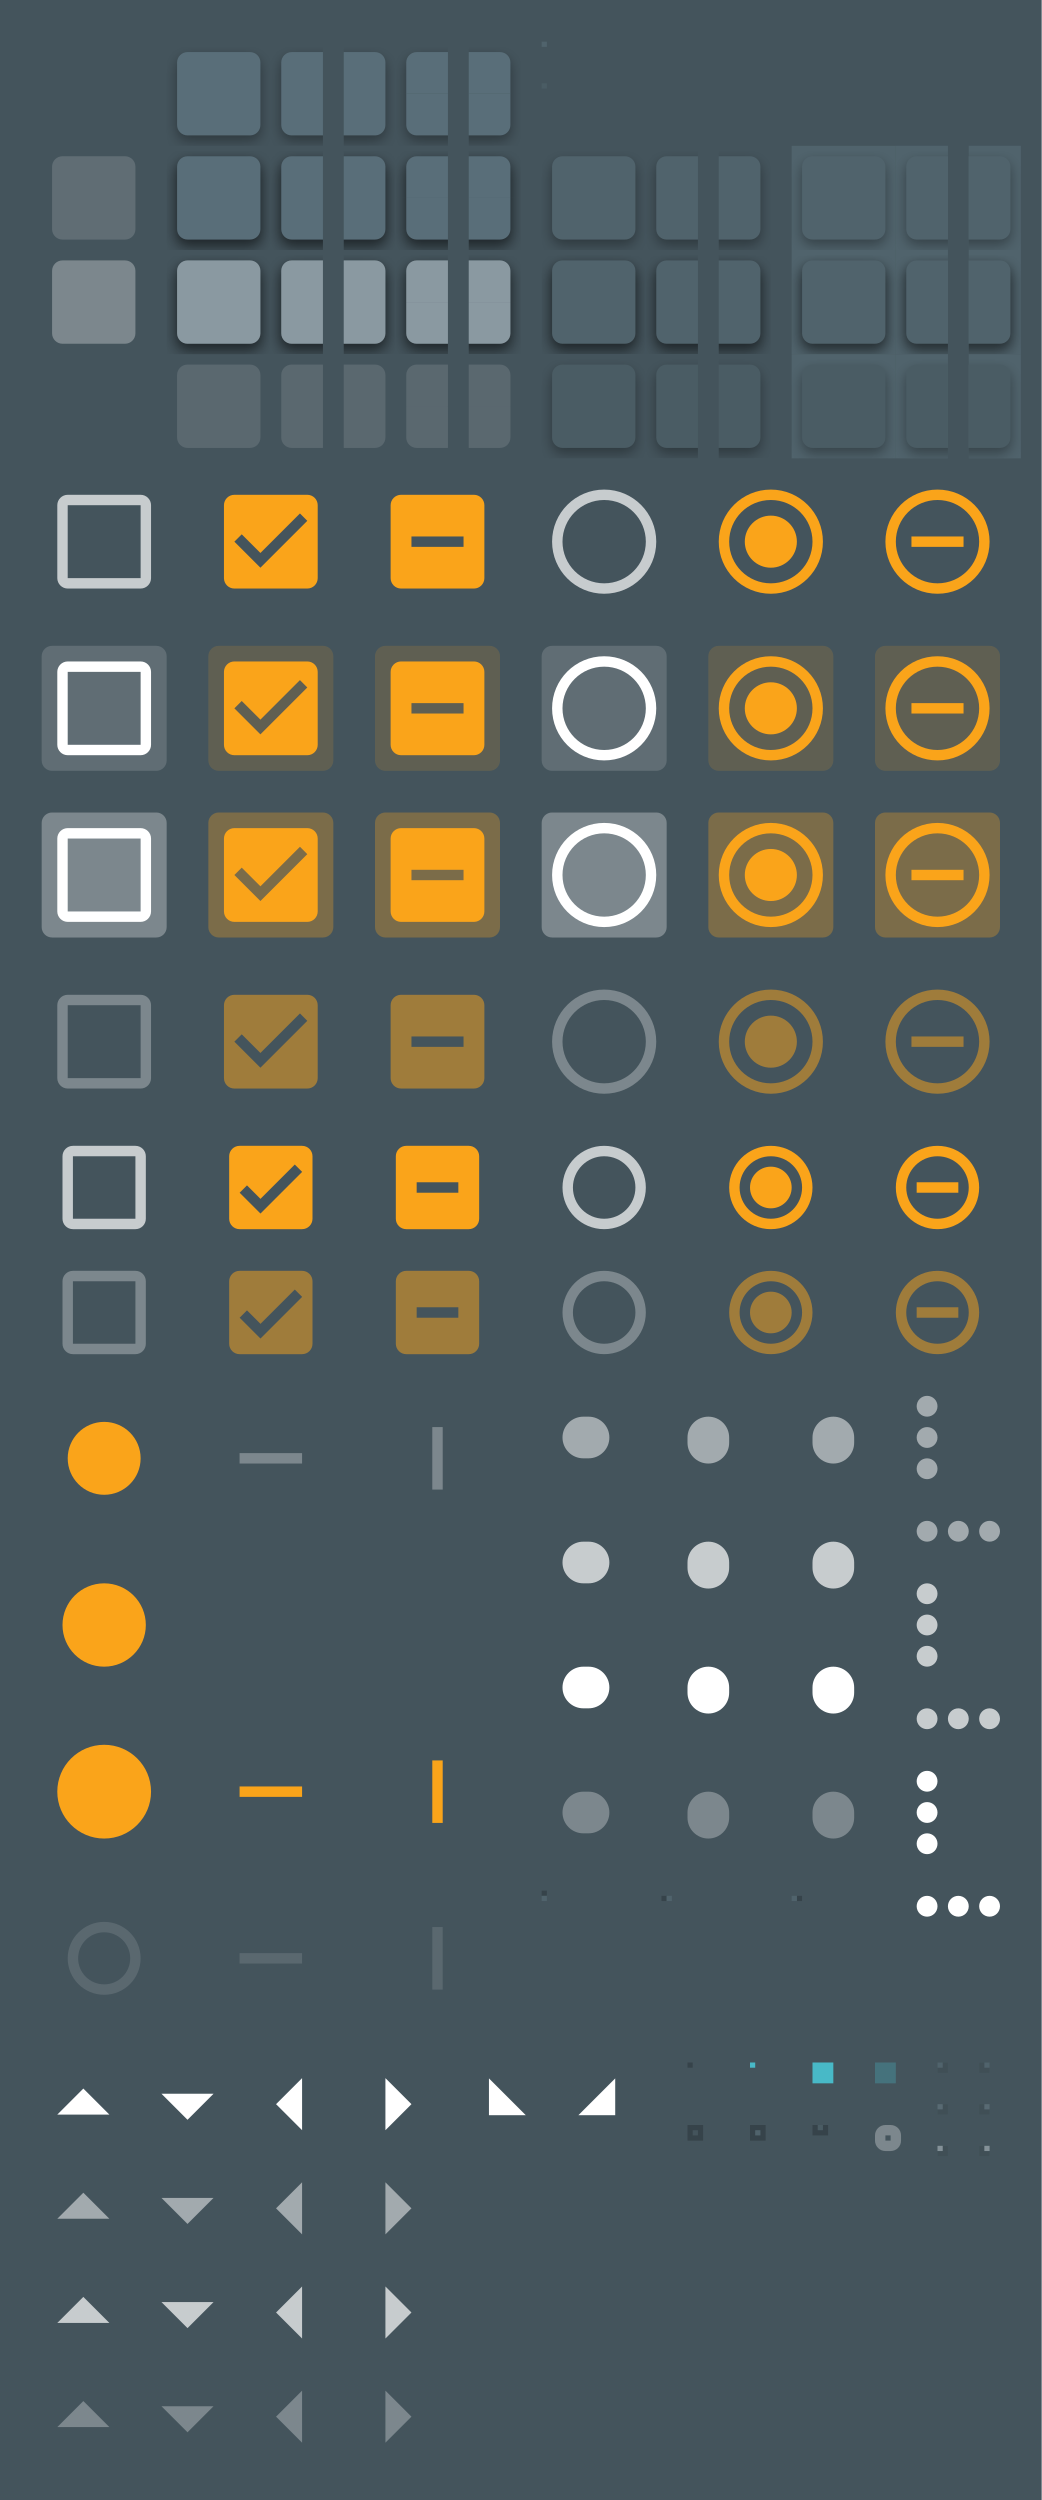
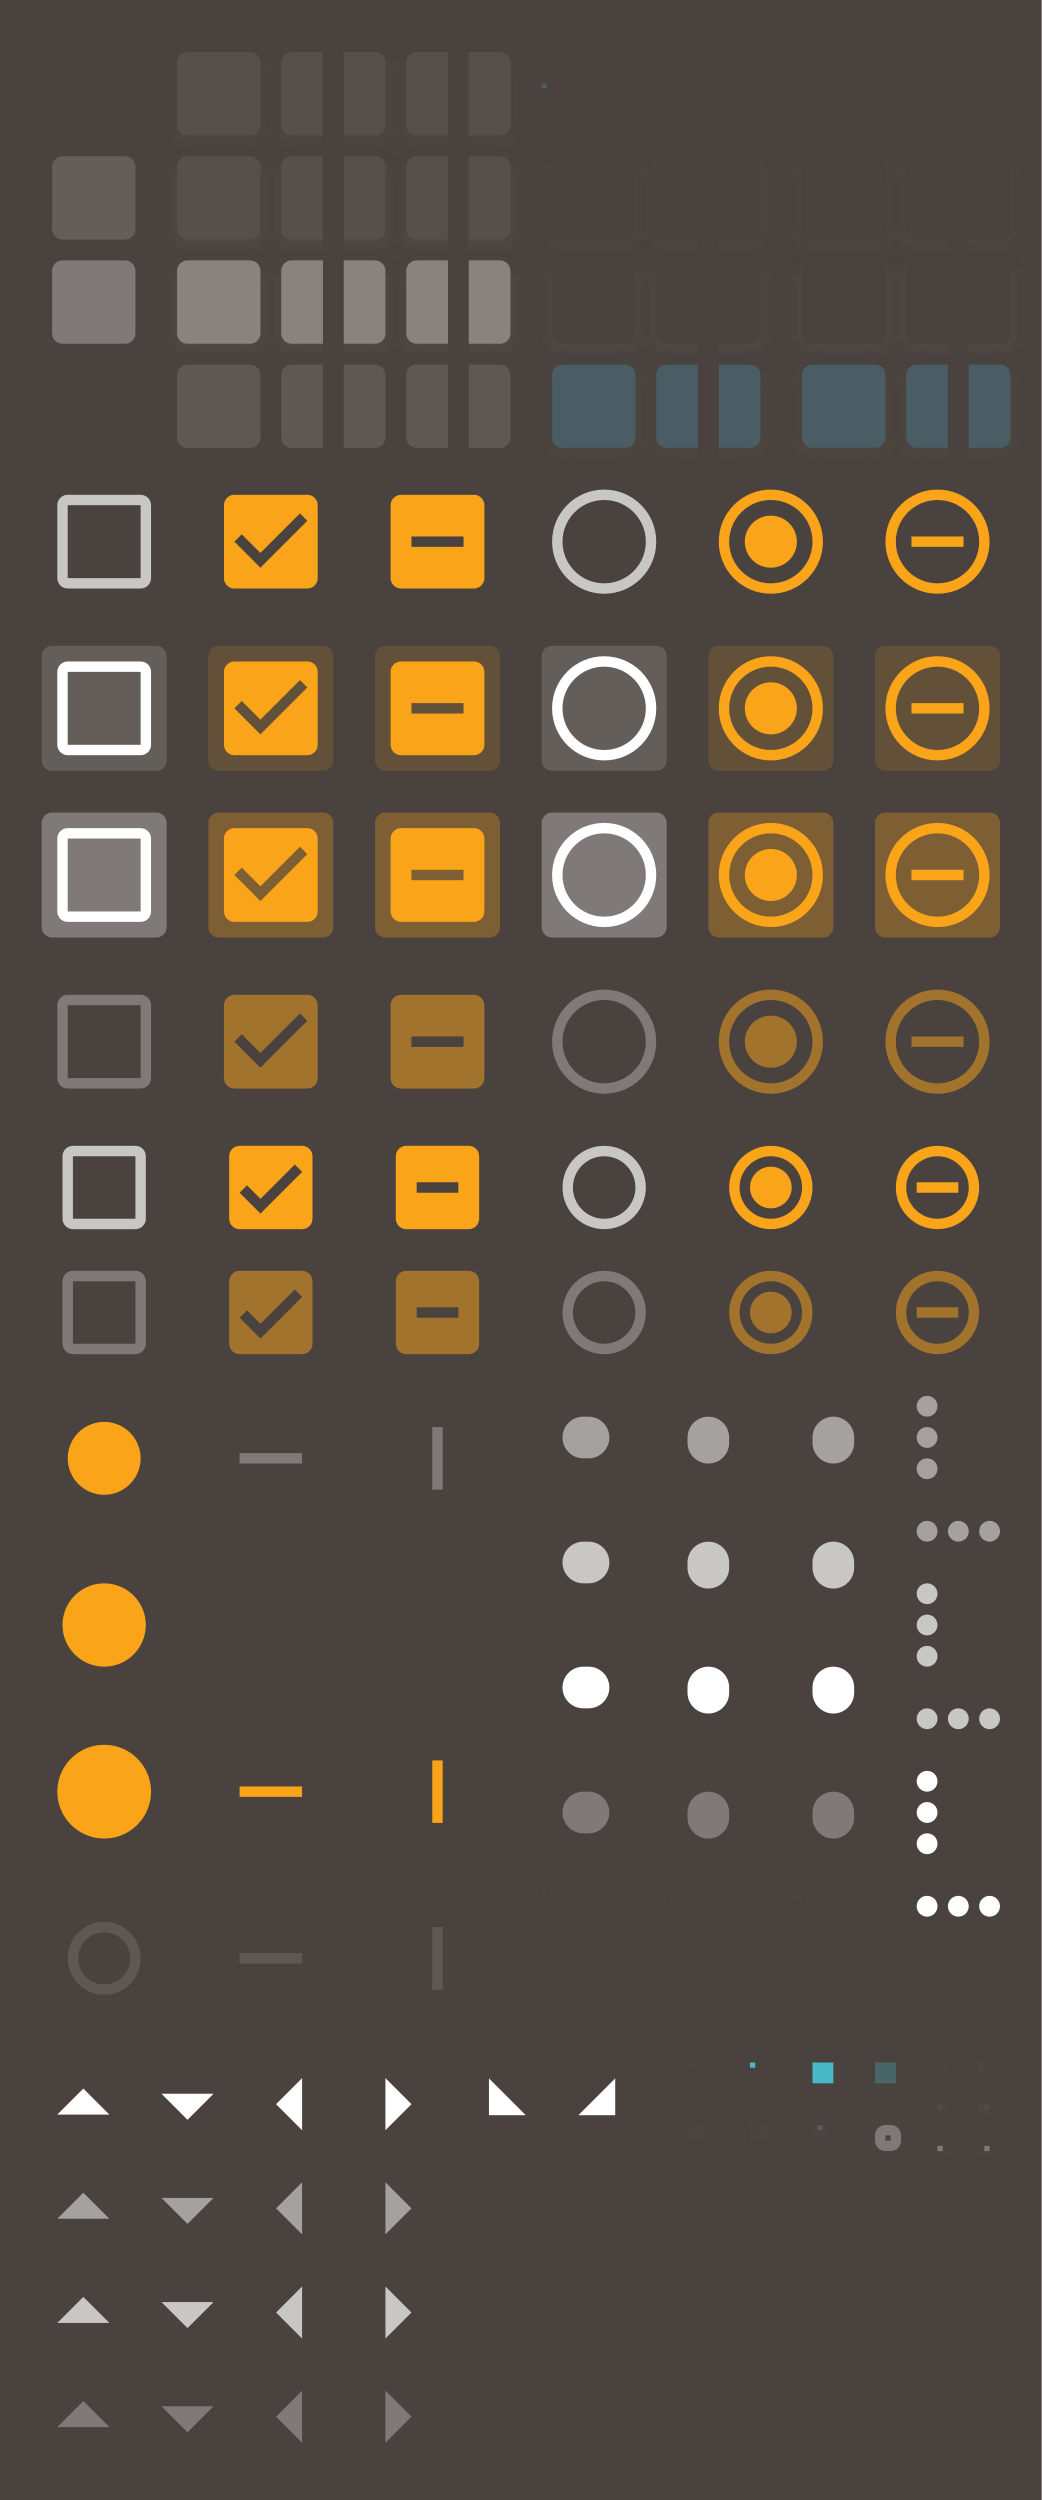
<svg xmlns="http://www.w3.org/2000/svg" xmlns:xlink="http://www.w3.org/1999/xlink" width="200" height="480" viewBox="0 0 200 480">
  <rect width="200" height="480" fill="url(#color-bg)" />
  <defs>
    <filter id="1" color-interpolation-filters="sRGB" x="0" y="0" width="1" height="1">
-       <feFlood flood-color="#000000" flood-opacity="0.12" result="flood" />
+       <feFlood flood-color="#574f4a" flood-opacity="0.12" result="flood" />
      <feComposite operator="in" in="flood" in2="SourceGraphic" result="composite1" />
      <feGaussianBlur stdDeviation="1.5" in="composite1" result="blur" />
      <feOffset dx="0" dy="1" result="offset" />
      <feComposite in="SourceGraphic" in2="offset" result="fbSourceGraphic" />
-       <feFlood flood-color="#000000" flood-opacity="0.24" result="flood" />
+       <feFlood flood-color="#574f4a" flood-opacity="0.24" result="flood" />
      <feComposite operator="in" in="flood" in2="fbSourceGraphic" result="composite1" />
      <feGaussianBlur stdDeviation="1" in="composite1" result="blur" />
      <feOffset dx="0" dy="1" result="offset" />
      <feComposite in="fbSourceGraphic" in2="offset" result="composite2" />
    </filter>
    <linearGradient id="color-fg">
      <stop stop-color="#FFFFFF" />
    </linearGradient>
    <linearGradient id="color-fg-insensitive">
      <stop stop-color="#FFFFFF" stop-opacity="0.5" />
    </linearGradient>
    <linearGradient id="color-fg-secondary">
      <stop stop-color="#FFFFFF" stop-opacity="0.7" />
    </linearGradient>
    <linearGradient id="color-fg-secondary-insensitive">
      <stop stop-color="#FFFFFF" stop-opacity="0.3" />
    </linearGradient>
    <linearGradient id="color-trough-insensitive">
      <stop stop-color="#FFFFFF" stop-opacity="0.12" />
    </linearGradient>
    <linearGradient id="color-primary">
      <stop stop-color="#48b9c7" />
    </linearGradient>
    <linearGradient id="color-accent">
      <stop stop-color="#faa41a" />
    </linearGradient>
    <linearGradient id="color-accent-insensitive">
      <stop stop-color="#faa41a" stop-opacity="0.5" />
    </linearGradient>
    <linearGradient id="color-bg">
-       <stop stop-color="#44545c" />
+       <stop stop-color="#49423e" />
    </linearGradient>
    <linearGradient id="color-bg-lighter">
-       <stop stop-color="#596e79" />
+       <stop stop-color="#574f4a" />
    </linearGradient>
    <linearGradient id="color-base">
-       <stop stop-color="#50636c" />
+       <stop stop-color="#49423e" />
    </linearGradient>
    <linearGradient id="color-base-alt">
      <stop stop-color="#4a5c64" />
    </linearGradient>
    <linearGradient id="color-border">
-       <stop stop-color="#000000" stop-opacity="0.2" />
+       <stop stop-color="#574f4a" stop-opacity="0.2" />
    </linearGradient>
    <rect id="1x1" width="1" height="1" />
    <rect id="2x2" width="2" height="2" />
    <rect id="4x4" width="4" height="4" />
    <rect id="16x16" width="16" height="16" opacity="0" />
    <rect id="17x17" width="17" height="17" opacity="0" />
    <rect id="24x24" width="24" height="24" opacity="0" />
    <clipPath id="left">
      <rect width="10" height="20" />
    </clipPath>
    <clipPath id="right">
      <rect width="10" height="20" x="10" />
    </clipPath>
    <clipPath id="left-top">
      <rect width="10" height="10" />
    </clipPath>
    <clipPath id="left-bottom">
      <rect width="10" height="10" y="10" />
    </clipPath>
    <clipPath id="right-top">
      <rect width="10" height="10" x="10" />
    </clipPath>
    <clipPath id="right-bottom">
      <rect width="10" height="10" x="10" y="10" />
    </clipPath>
    <g id="base-box">
      <rect width="20" height="20" opacity="0" />
      <rect x="2" y="2" width="16" height="16" rx="2" ry="2" />
    </g>
    <use xlink:href="#base-box" id="base-flat-button" fill="url(#color-fg)" opacity="0" />
    <use xlink:href="#base-box" id="base-flat-button-hover" fill="url(#color-fg)" opacity="0.15" />
    <use xlink:href="#base-box" id="base-flat-button-active" fill="url(#color-fg)" opacity="0.3" />
    <use xlink:href="#base-box" id="base-flat-button-insensitive" fill="url(#color-fg)" opacity="0" />
    <use xlink:href="#base-box" id="base-button" fill="url(#color-bg-lighter)" filter="url(#1)" />
    <use xlink:href="#base-button" id="base-button-hover" filter="url(#1)" />
    <g id="base-button-active">
      <use xlink:href="#base-button-hover" />
      <use xlink:href="#base-flat-button-active" />
    </g>
    <use xlink:href="#base-box" id="base-button-insensitive" fill="url(#color-trough-insensitive)" />
    <use xlink:href="#1x1" id="base-entry-background" fill="url(#color-base)" />
    <use xlink:href="#1x1" id="base-entry-background-insensitive" fill="url(#color-base-alt)" />
    <use xlink:href="#base-box" id="base-entry-box" fill="url(#color-base)" filter="url(#1)" />
    <use xlink:href="#base-entry-box" id="base-entry-box-active" filter="url(#1)" />
    <use xlink:href="#base-box" id="base-entry-box-insensitive" fill="url(#color-base-alt)" filter="url(#1)" />
    <rect id="background-fill" width="20" height="20" />
    <g id="base-entry">
      <use xlink:href="#background-fill" />
      <use xlink:href="#base-entry-box" />
    </g>
    <g id="base-entry-active">
      <use xlink:href="#background-fill" />
      <use xlink:href="#base-entry-box-active" />
    </g>
    <g id="base-entry-insensitive">
      <use xlink:href="#background-fill" />
      <use xlink:href="#base-entry-box-insensitive" />
    </g>
    <use clip-path="url(#left)" xlink:href="#base-button" id="base-combo-rtl-button" />
    <use clip-path="url(#left)" xlink:href="#base-button-hover" id="base-combo-rtl-button-hover" />
    <use clip-path="url(#left)" xlink:href="#base-button-active" id="base-combo-rtl-button-active" />
    <use clip-path="url(#left)" xlink:href="#base-button-insensitive" id="base-combo-rtl-button-insensitive" />
    <use clip-path="url(#right)" xlink:href="#base-button" id="base-combo-ltr-button" />
    <use clip-path="url(#right)" xlink:href="#base-button-hover" id="base-combo-ltr-button-hover" />
    <use clip-path="url(#right)" xlink:href="#base-button-active" id="base-combo-ltr-button-active" />
    <use clip-path="url(#right)" xlink:href="#base-button-insensitive" id="base-combo-ltr-button-insensitive" />
    <use clip-path="url(#left-top)" xlink:href="#base-button" id="base-spin-rtl-up" />
    <use clip-path="url(#left-top)" xlink:href="#base-button-hover" id="base-spin-rtl-up-hover" />
    <use clip-path="url(#left-top)" xlink:href="#base-button-active" id="base-spin-rtl-up-active" />
    <use clip-path="url(#left-top)" xlink:href="#base-button-insensitive" id="base-spin-rtl-up-insensitive" />
    <use clip-path="url(#left-bottom)" xlink:href="#base-button" id="base-spin-rtl-down" />
    <use clip-path="url(#left-bottom)" xlink:href="#base-button-hover" id="base-spin-rtl-down-hover" />
    <use clip-path="url(#left-bottom)" xlink:href="#base-button-active" id="base-spin-rtl-down-active" />
    <use clip-path="url(#left-bottom)" xlink:href="#base-button-insensitive" id="base-spin-rtl-down-insensitive" />
    <use clip-path="url(#right-top)" xlink:href="#base-button" id="base-spin-ltr-up" />
    <use clip-path="url(#right-top)" xlink:href="#base-button-hover" id="base-spin-ltr-up-hover" />
    <use clip-path="url(#right-top)" xlink:href="#base-button-active" id="base-spin-ltr-up-active" />
    <use clip-path="url(#right-top)" xlink:href="#base-button-insensitive" id="base-spin-ltr-up-insensitive" />
    <use clip-path="url(#right-bottom)" xlink:href="#base-button" id="base-spin-ltr-down" />
    <use clip-path="url(#right-bottom)" xlink:href="#base-button-hover" id="base-spin-ltr-down-hover" />
    <use clip-path="url(#right-bottom)" xlink:href="#base-button-active" id="base-spin-ltr-down-active" />
    <use clip-path="url(#right-bottom)" xlink:href="#base-button-insensitive" id="base-spin-ltr-down-insensitive" />
    <use clip-path="url(#left)" xlink:href="#base-entry" id="base-combo-ltr-entry" />
    <use clip-path="url(#left)" xlink:href="#base-entry-active" id="base-combo-ltr-entry-active" />
    <use clip-path="url(#left)" xlink:href="#base-entry-insensitive" id="base-combo-ltr-entry-insensitive" />
    <use clip-path="url(#right)" xlink:href="#base-entry" id="base-combo-rtl-entry" />
    <use clip-path="url(#right)" xlink:href="#base-entry-active" id="base-combo-rtl-entry-active" />
    <use clip-path="url(#right)" xlink:href="#base-entry-insensitive" id="base-combo-rtl-entry-insensitive" />
    <path id="checkbox-unchecked-path" d="M19 5v14H5V5h14m0-2H5c-1.1 0-2 .9-2 2v14c0 1.1.9 2 2 2h14c1.1 0 2-.9 2-2V5c0-1.1-.9-2-2-2z" />
    <path id="checkbox-checked-path" d="M19 3H5c-1.11 0-2 .9-2 2v14c0 1.1.89 2 2 2h14c1.11 0 2-.9 2-2V5c0-1.1-.89-2-2-2zm-9 14l-5-5 1.41-1.41L10 14.17l7.59-7.59L19 8l-9 9z" />
    <path id="checkbox-mixed-path" d="M19 3H5c-1.1 0-2 .9-2 2v14c0 1.1.9 2 2 2h14c1.1 0 2-.9 2-2V5c0-1.1-.9-2-2-2zm-2 10H7v-2h10v2z" />
    <path id="radio-unchecked-path" d="M12 2C6.48 2 2 6.48 2 12s4.48 10 10 10 10-4.48 10-10S17.52 2 12 2zm0 18c-4.42 0-8-3.58-8-8s3.58-8 8-8 8 3.58 8 8-3.58 8-8 8z" />
    <path id="radio-checked-path" d="M12 7c-2.76 0-5 2.24-5 5s2.24 5 5 5 5-2.24 5-5-2.24-5-5-5zm0-5C6.48 2 2 6.48 2 12s4.48 10 10 10 10-4.48 10-10S17.52 2 12 2zm0 18c-4.42 0-8-3.58-8-8s3.58-8 8-8 8 3.58 8 8-3.58 8-8 8z" />
    <path id="radio-mixed-path" d="m12 2c-5.52 0-10 4.48-10 10s4.48 10 10 10 10-4.48 10-10-4.48-10-10-10zm0 2c4.42 0 8 3.58 8 8s-3.58 8-8 8-8-3.58-8-8 3.58-8 8-8zm-5 7v2h10v-2h-10z" />
    <path id="menu-checkbox-unchecked-path" d="m2 0a2 2 0 0 0 -2 2v12a2 2 0 0 0 2 2h12a2 2 0 0 0 2 -2v-12a2 2 0 0 0 -2 -2h-12zm0 2h12v12h-12v-12z" />
    <path id="menu-checkbox-checked-path" d="m2 0a2 2 0 0 0 -2 2v12a2 2 0 0 0 2 2h12a2 2 0 0 0 2 -2v-12a2 2 0 0 0 -2 -2h-12zm10.6 3.59l1.41 1.41-8 8-4-4 1.41-1.41 2.59 2.59 6.59-6.59z" />
    <path id="menu-checkbox-mixed-path" d="m2 0a2 2 0 0 0 -2 2v12a2 2 0 0 0 2 2h12a2 2 0 0 0 2 -2v-12a2 2 0 0 0 -2 -2h-12zm2 7h8v2h-8v-2z" />
    <path id="menu-radio-unchecked-path" d="m8 0a8 8 0 0 0 -8 8 8 8 0 0 0 8 8 8 8 0 0 0 8 -8 8 8 0 0 0 -8 -8zm0 2a6 6 0 0 1 6 6 6 6 0 0 1 -6 6 6 6 0 0 1 -6 -6 6 6 0 0 1 6 -6z" />
    <path id="menu-radio-checked-path" d="m8 0a8 8 0 0 0 -8 8 8 8 0 0 0 8 8 8 8 0 0 0 8 -8 8 8 0 0 0 -8 -8zm0 2a6 6 0 0 1 6 6 6 6 0 0 1 -6 6 6 6 0 0 1 -6 -6 6 6 0 0 1 6 -6zm0 2a4 4 0 0 0 -4 4 4 4 0 0 0 4 4 4 4 0 0 0 4 -4 4 4 0 0 0 -4 -4z" />
    <path id="menu-radio-mixed-path" d="m8 0a8 8 0 0 0 -8 8 8 8 0 0 0 8 8 8 8 0 0 0 8 -8 8 8 0 0 0 -8 -8zm0 2a6 6 0 0 1 6 6 6 6 0 0 1 -6 6 6 6 0 0 1 -6 -6 6 6 0 0 1 6 -6zm-4 5v2h8v-2h-8z" />
    <rect id="button-fill" width="24" height="24" rx="2" ry="2" />
    <g id="base-checkbox-unchecked">
      <use xlink:href="#button-fill" opacity="0" />
      <use xlink:href="#checkbox-unchecked-path" />
    </g>
    <g id="base-checkbox-unchecked-hover">
      <use xlink:href="#button-fill" opacity="0.15" />
      <use xlink:href="#checkbox-unchecked-path" />
    </g>
    <g id="base-checkbox-unchecked-active">
      <use xlink:href="#button-fill" opacity="0.3" />
      <use xlink:href="#checkbox-unchecked-path" />
    </g>
    <g id="base-checkbox-checked">
      <use xlink:href="#button-fill" opacity="0" />
      <use xlink:href="#checkbox-checked-path" />
    </g>
    <g id="base-checkbox-checked-hover">
      <use xlink:href="#button-fill" opacity="0.15" />
      <use xlink:href="#checkbox-checked-path" />
    </g>
    <g id="base-checkbox-checked-active">
      <use xlink:href="#button-fill" opacity="0.3" />
      <use xlink:href="#checkbox-checked-path" />
    </g>
    <g id="base-checkbox-mixed">
      <use xlink:href="#button-fill" opacity="0" />
      <use xlink:href="#checkbox-mixed-path" />
    </g>
    <g id="base-checkbox-mixed-hover">
      <use xlink:href="#button-fill" opacity="0.15" />
      <use xlink:href="#checkbox-mixed-path" />
    </g>
    <g id="base-checkbox-mixed-active">
      <use xlink:href="#button-fill" opacity="0.3" />
      <use xlink:href="#checkbox-mixed-path" />
    </g>
    <g id="base-radio-unchecked">
      <use xlink:href="#button-fill" opacity="0" />
      <use xlink:href="#radio-unchecked-path" />
    </g>
    <g id="base-radio-unchecked-hover">
      <use xlink:href="#button-fill" opacity="0.15" />
      <use xlink:href="#radio-unchecked-path" />
    </g>
    <g id="base-radio-unchecked-active">
      <use xlink:href="#button-fill" opacity="0.3" />
      <use xlink:href="#radio-unchecked-path" />
    </g>
    <g id="base-radio-checked">
      <use xlink:href="#button-fill" opacity="0" />
      <use xlink:href="#radio-checked-path" />
    </g>
    <g id="base-radio-checked-hover">
      <use xlink:href="#button-fill" opacity="0.15" />
      <use xlink:href="#radio-checked-path" />
    </g>
    <g id="base-radio-checked-active">
      <use xlink:href="#button-fill" opacity="0.3" />
      <use xlink:href="#radio-checked-path" />
    </g>
    <g id="base-radio-mixed">
      <use xlink:href="#button-fill" opacity="0" />
      <use xlink:href="#radio-mixed-path" />
    </g>
    <g id="base-radio-mixed-hover">
      <use xlink:href="#button-fill" opacity="0.15" />
      <use xlink:href="#radio-mixed-path" />
    </g>
    <g id="base-radio-mixed-active">
      <use xlink:href="#button-fill" opacity="0.3" />
      <use xlink:href="#radio-mixed-path" />
    </g>
    <g id="base-menu-checkbox-unchecked">
      <use xlink:href="#16x16" />
      <use xlink:href="#menu-checkbox-unchecked-path" />
    </g>
    <g id="base-menu-checkbox-checked">
      <use xlink:href="#16x16" />
      <use xlink:href="#menu-checkbox-checked-path" />
    </g>
    <g id="base-menu-checkbox-mixed">
      <use xlink:href="#16x16" />
      <use xlink:href="#menu-checkbox-mixed-path" />
    </g>
    <g id="base-menu-radio-unchecked">
      <use xlink:href="#16x16" />
      <use xlink:href="#menu-radio-unchecked-path" />
    </g>
    <g id="base-menu-radio-checked">
      <use xlink:href="#16x16" />
      <use xlink:href="#menu-radio-checked-path" />
    </g>
    <g id="base-menu-radio-mixed">
      <use xlink:href="#16x16" />
      <use xlink:href="#menu-radio-mixed-path" />
    </g>
    <g id="base-scale-slider">
      <use xlink:href="#24x24" />
      <circle cx="12" cy="12" r="7" fill="url(#color-accent)" />
    </g>
    <g id="base-scale-slider-hover">
      <use xlink:href="#24x24" />
      <circle cx="12" cy="12" r="8" fill="url(#color-accent)" />
    </g>
    <g id="base-scale-slider-active">
      <use xlink:href="#24x24" />
      <circle cx="12" cy="12" r="9" fill="url(#color-accent)" />
    </g>
    <g id="base-scale-slider-insensitive">
      <use xlink:href="#24x24" />
      <circle cx="12" cy="12" r="7" fill="url(#color-bg)" />
      <circle cx="12" cy="12" r="6" fill="none" stroke="url(#color-trough-insensitive)" stroke-width="2" />
    </g>
    <g id="base-scale-horz-trough">
      <use xlink:href="#24x24" />
      <rect width="12" height="2" x="6" y="11" />
    </g>
    <g id="base-scale-vert-trough">
      <use xlink:href="#24x24" />
      <rect width="2" height="12" x="11" y="6" />
    </g>
    <g id="base-scrollbar-horz-slider">
      <use xlink:href="#17x17" y="-1" />
      <rect width="9" height="8" x="4" y="4" ry="4" />
    </g>
    <g id="base-scrollbar-horz-trough">
      <use xlink:href="#base-border" y="-1" />
      <use xlink:href="#base-entry-background" />
    </g>
    <use xlink:href="#base-scrollbar-horz-slider" id="base-scrollbar-vert-ltr-slider" transform="rotate(-90 8.5 8.5)" />
    <use xlink:href="#base-scrollbar-horz-trough" id="base-scrollbar-vert-ltr-trough" transform="rotate(-90 0.5 0.5)" />
    <use xlink:href="#base-scrollbar-horz-slider" id="base-scrollbar-vert-rtl-slider" transform="rotate(90 8 8)" />
    <use xlink:href="#base-scrollbar-horz-trough" id="base-scrollbar-vert-rtl-trough" transform="rotate(90 0.5 0.5)" />
    <g id="base-handle-horz">
      <circle cx="2" cy="2" r="2" />
      <circle cx="8" cy="2" r="2" />
      <circle cx="14" cy="2" r="2" />
    </g>
    <use xlink:href="#base-handle-horz" id="base-handle-vert" transform="rotate(90 2 2)" />
    <path id="pan-path" d="M 13,6 8,11 3,6 Z" />
    <g id="base-pan-down">
      <use xlink:href="#16x16" />
      <use xlink:href="#pan-path" />
    </g>
    <g id="base-pan-up">
      <use xlink:href="#16x16" />
      <use xlink:href="#pan-path" transform="rotate(180 8 8)" />
    </g>
    <g id="base-pan-left">
      <use xlink:href="#16x16" />
      <use xlink:href="#pan-path" transform="rotate(90 8 8)" />
    </g>
    <g id="base-pan-right">
      <use xlink:href="#16x16" />
      <use xlink:href="#pan-path" transform="rotate(-90 8 8)" />
    </g>
    <g id="base-pan-left-semi">
      <use xlink:href="#16x16" />
      <use xlink:href="#pan-path" transform="rotate(45 8 8)" />
    </g>
    <g id="base-pan-right-semi">
      <use xlink:href="#16x16" />
      <use xlink:href="#pan-path" transform="rotate(-45 8 8)" />
    </g>
    <use xlink:href="#1x1" id="base-border" fill="url(#color-border)" />
    <use xlink:href="#1x1" id="base-tab" fill="url(#color-primary)" />
    <use xlink:href="#4x4" id="base-progressbar-progress" fill="url(#color-primary)" />
    <g id="base-progressbar-trough">
      <use xlink:href="#4x4" fill="url(#color-bg)" />
      <use xlink:href="#base-progressbar-progress" opacity="0.3" />
    </g>
    <rect id="base-frame" x="0.5" y="0.5" width="2" height="2" fill="none" stroke="url(#color-border)" stroke-width="1" />
    <g id="base-frame-notebook">
      <rect width="3" height="3" fill="url(#color-border)" />
      <use xlink:href="#1x1" x="1" y="1" fill="url(#color-base)" />
    </g>
    <g id="base-frame-inline">
      <rect width="3" height="2" fill="url(#color-border)" />
      <use xlink:href="#1x1" x="1" fill="url(#color-base-alt)" />
    </g>
    <rect id="base-focus" x="1" y="1" width="3" height="3" rx="1" ry="1" fill="none" stroke="url(#color-fg)" stroke-width="2" opacity="0.3" />
    <g id="base-treeview-ltr-button">
      <use xlink:href="#2x2" fill="url(#color-base)" />
      <use xlink:href="#2x2" fill="url(#color-border)" />
      <use xlink:href="#1x1" fill="url(#color-base)" />
    </g>
    <g id="base-treeview-ltr-button-hover">
      <use xlink:href="#base-treeview-ltr-button" />
      <use xlink:href="#1x1" fill="url(#color-fg)" opacity="0.05" />
    </g>
    <g id="base-treeview-ltr-button-active">
      <use xlink:href="#base-treeview-ltr-button" />
      <use xlink:href="#1x1" fill="url(#color-fg)" opacity="0.3" />
    </g>
    <use xlink:href="#base-treeview-ltr-button" id="base-treeview-rtl-button" transform="scale(-1 1)" />
    <use xlink:href="#base-treeview-ltr-button-hover" id="base-treeview-rtl-button-hover" transform="scale(-1 1)" />
    <use xlink:href="#base-treeview-ltr-button-active" id="base-treeview-rtl-button-active" transform="scale(-1 1)" />
  </defs>
  <use x="8" y="8" xlink:href="#base-flat-button" id="flat-button" />
  <use x="8" y="28" xlink:href="#base-flat-button-hover" id="flat-button-hover" />
  <use x="8" y="48" xlink:href="#base-flat-button-active" id="flat-button-active" />
  <use x="8" y="68" xlink:href="#base-flat-button-insensitive" id="flat-button-insensitive" />
  <use x="32" y="8" xlink:href="#base-button" id="button" />
  <use x="32" y="28" xlink:href="#base-button-hover" id="button-hover" />
  <use x="32" y="48" xlink:href="#base-button-active" id="button-active" />
  <use x="32" y="68" xlink:href="#base-button-insensitive" id="button-insensitive" />
  <use x="52" y="8" xlink:href="#base-combo-rtl-button" id="combo-rtl-button" />
  <use x="52" y="28" xlink:href="#base-combo-rtl-button-hover" id="combo-rtl-button-hover" />
  <use x="52" y="48" xlink:href="#base-combo-rtl-button-active" id="combo-rtl-button-active" />
  <use x="52" y="68" xlink:href="#base-combo-rtl-button-insensitive" id="combo-rtl-button-insensitive" />
  <use x="56" y="8" xlink:href="#base-combo-ltr-button" id="combo-ltr-button" />
  <use x="56" y="28" xlink:href="#base-combo-ltr-button-hover" id="combo-ltr-button-hover" />
  <use x="56" y="48" xlink:href="#base-combo-ltr-button-active" id="combo-ltr-button-active" />
  <use x="56" y="68" xlink:href="#base-combo-ltr-button-insensitive" id="combo-ltr-button-insensitive" />
  <use x="76" y="8" xlink:href="#base-spin-rtl-up" id="spin-rtl-up" />
  <use x="76" y="28" xlink:href="#base-spin-rtl-up-hover" id="spin-rtl-up-hover" />
  <use x="76" y="48" xlink:href="#base-spin-rtl-up-active" id="spin-rtl-up-active" />
  <use x="76" y="68" xlink:href="#base-spin-rtl-up-insensitive" id="spin-rtl-up-insensitive" />
  <use x="76" y="8" xlink:href="#base-spin-rtl-down" id="spin-rtl-down" />
  <use x="76" y="28" xlink:href="#base-spin-rtl-down-hover" id="spin-rtl-down-hover" />
  <use x="76" y="48" xlink:href="#base-spin-rtl-down-active" id="spin-rtl-down-active" />
  <use x="76" y="68" xlink:href="#base-spin-rtl-down-insensitive" id="spin-rtl-down-insensitive" />
  <use x="80" y="8" xlink:href="#base-spin-ltr-up" id="spin-ltr-up" />
  <use x="80" y="28" xlink:href="#base-spin-ltr-up-hover" id="spin-ltr-up-hover" />
  <use x="80" y="48" xlink:href="#base-spin-ltr-up-active" id="spin-ltr-up-active" />
  <use x="80" y="68" xlink:href="#base-spin-ltr-up-insensitive" id="spin-ltr-up-insensitive" />
  <use x="80" y="8" xlink:href="#base-spin-ltr-down" id="spin-ltr-down" />
  <use x="80" y="28" xlink:href="#base-spin-ltr-down-hover" id="spin-ltr-down-hover" />
  <use x="80" y="48" xlink:href="#base-spin-ltr-down-active" id="spin-ltr-down-active" />
  <use x="80" y="68" xlink:href="#base-spin-ltr-down-insensitive" id="spin-ltr-down-insensitive" />
  <use x="104" y="8" xlink:href="#base-entry-background" id="entry-background" />
  <use x="104" y="16" xlink:href="#base-entry-background-insensitive" id="entry-background-insensitive" />
  <use x="104" y="28" xlink:href="#base-entry" fill="url(#color-bg)" id="entry" />
  <use x="104" y="48" xlink:href="#base-entry-active" fill="url(#color-bg)" id="entry-active" />
  <use x="104" y="68" xlink:href="#base-entry-insensitive" fill="url(#color-bg)" id="entry-insensitive" />
  <use x="124" y="28" xlink:href="#base-combo-ltr-entry" fill="url(#color-bg)" id="combo-ltr-entry" />
  <use x="124" y="48" xlink:href="#base-combo-ltr-entry-active" fill="url(#color-bg)" id="combo-ltr-entry-active" />
  <use x="124" y="68" xlink:href="#base-combo-ltr-entry-insensitive" fill="url(#color-bg)" id="combo-ltr-entry-insensitive" />
  <use x="128" y="28" xlink:href="#base-combo-rtl-entry" fill="url(#color-bg)" id="combo-rtl-entry" />
  <use x="128" y="48" xlink:href="#base-combo-rtl-entry-active" fill="url(#color-bg)" id="combo-rtl-entry-active" />
  <use x="128" y="68" xlink:href="#base-combo-rtl-entry-insensitive" fill="url(#color-bg)" id="combo-rtl-entry-insensitive" />
  <use x="152" y="28" xlink:href="#base-entry" fill="url(#color-base)" id="notebook-entry" />
  <use x="152" y="48" xlink:href="#base-entry-active" fill="url(#color-base)" id="notebook-entry-active" />
  <use x="152" y="68" xlink:href="#base-entry-insensitive" fill="url(#color-base)" id="notebook-entry-insensitive" />
  <use x="172" y="28" xlink:href="#base-combo-ltr-entry" fill="url(#color-base)" id="notebook-combo-ltr-entry" />
  <use x="172" y="48" xlink:href="#base-combo-ltr-entry-active" fill="url(#color-base)" id="notebook-combo-ltr-entry-active" />
  <use x="172" y="68" xlink:href="#base-combo-ltr-entry-insensitive" fill="url(#color-base)" id="notebook-combo-ltr-entry-insensitive" />
  <use x="176" y="28" xlink:href="#base-combo-rtl-entry" fill="url(#color-base)" id="notebook-combo-rtl-entry" />
  <use x="176" y="48" xlink:href="#base-combo-rtl-entry-active" fill="url(#color-base)" id="notebook-combo-rtl-entry-active" />
  <use x="176" y="68" xlink:href="#base-combo-rtl-entry-insensitive" fill="url(#color-base)" id="notebook-combo-rtl-entry-insensitive" />
  <use x="8" y="92" xlink:href="#base-checkbox-unchecked" fill="url(#color-fg-secondary)" id="checkbox-unchecked" />
  <use x="8" y="124" xlink:href="#base-checkbox-unchecked-hover" fill="url(#color-fg)" id="checkbox-unchecked-hover" />
  <use x="8" y="156" xlink:href="#base-checkbox-unchecked-active" fill="url(#color-fg)" id="checkbox-unchecked-active" />
  <use x="8" y="188" xlink:href="#base-checkbox-unchecked" fill="url(#color-fg-secondary-insensitive)" id="checkbox-unchecked-insensitive" />
  <use x="40" y="92" xlink:href="#base-checkbox-checked" fill="url(#color-accent)" id="checkbox-checked" />
  <use x="40" y="124" xlink:href="#base-checkbox-checked-hover" fill="url(#color-accent)" id="checkbox-checked-hover" />
  <use x="40" y="156" xlink:href="#base-checkbox-checked-active" fill="url(#color-accent)" id="checkbox-checked-active" />
  <use x="40" y="188" xlink:href="#base-checkbox-checked" fill="url(#color-accent-insensitive)" id="checkbox-checked-insensitive" />
  <use x="72" y="92" xlink:href="#base-checkbox-mixed" fill="url(#color-accent)" id="checkbox-mixed" />
  <use x="72" y="124" xlink:href="#base-checkbox-mixed-hover" fill="url(#color-accent)" id="checkbox-mixed-hover" />
  <use x="72" y="156" xlink:href="#base-checkbox-mixed-active" fill="url(#color-accent)" id="checkbox-mixed-active" />
  <use x="72" y="188" xlink:href="#base-checkbox-mixed" fill="url(#color-accent-insensitive)" id="checkbox-mixed-insensitive" />
  <use x="104" y="92" xlink:href="#base-radio-unchecked" fill="url(#color-fg-secondary)" id="radio-unchecked" />
  <use x="104" y="124" xlink:href="#base-radio-unchecked-hover" fill="url(#color-fg)" id="radio-unchecked-hover" />
  <use x="104" y="156" xlink:href="#base-radio-unchecked-active" fill="url(#color-fg)" id="radio-unchecked-active" />
  <use x="104" y="188" xlink:href="#base-radio-unchecked" fill="url(#color-fg-secondary-insensitive)" id="radio-unchecked-insensitive" />
  <use x="136" y="92" xlink:href="#base-radio-checked" fill="url(#color-accent)" id="radio-checked" />
  <use x="136" y="124" xlink:href="#base-radio-checked-hover" fill="url(#color-accent)" id="radio-checked-hover" />
  <use x="136" y="156" xlink:href="#base-radio-checked-active" fill="url(#color-accent)" id="radio-checked-active" />
  <use x="136" y="188" xlink:href="#base-radio-checked" fill="url(#color-accent-insensitive)" id="radio-checked-insensitive" />
  <use x="168" y="92" xlink:href="#base-radio-mixed" fill="url(#color-accent)" id="radio-mixed" />
  <use x="168" y="124" xlink:href="#base-radio-mixed-hover" fill="url(#color-accent)" id="radio-mixed-hover" />
  <use x="168" y="156" xlink:href="#base-radio-mixed-active" fill="url(#color-accent)" id="radio-mixed-active" />
  <use x="168" y="188" xlink:href="#base-radio-mixed" fill="url(#color-accent-insensitive)" id="radio-mixed-insensitive" />
  <use x="12" y="220" xlink:href="#base-menu-checkbox-unchecked" fill="url(#color-fg-secondary)" id="menu-checkbox-unchecked" />
  <use x="12" y="244" xlink:href="#base-menu-checkbox-unchecked" fill="url(#color-fg-secondary-insensitive)" id="menu-checkbox-unchecked-insensitive" />
  <use x="44" y="220" xlink:href="#base-menu-checkbox-checked" fill="url(#color-accent)" id="menu-checkbox-checked" />
  <use x="44" y="244" xlink:href="#base-menu-checkbox-checked" fill="url(#color-accent-insensitive)" id="menu-checkbox-checked-insensitive" />
  <use x="76" y="220" xlink:href="#base-menu-checkbox-mixed" fill="url(#color-accent)" id="menu-checkbox-mixed" />
  <use x="76" y="244" xlink:href="#base-menu-checkbox-mixed" fill="url(#color-accent-insensitive)" id="menu-checkbox-mixed-insensitive" />
  <use x="108" y="220" xlink:href="#base-menu-radio-unchecked" fill="url(#color-fg-secondary)" id="menu-radio-unchecked" />
  <use x="108" y="244" xlink:href="#base-menu-radio-unchecked" fill="url(#color-fg-secondary-insensitive)" id="menu-radio-unchecked-insensitive" />
  <use x="140" y="220" xlink:href="#base-menu-radio-checked" fill="url(#color-accent)" id="menu-radio-checked" />
  <use x="140" y="244" xlink:href="#base-menu-radio-checked" fill="url(#color-accent-insensitive)" id="menu-radio-checked-insensitive" />
  <use x="172" y="220" xlink:href="#base-menu-radio-mixed" fill="url(#color-accent)" id="menu-radio-mixed" />
  <use x="172" y="244" xlink:href="#base-menu-radio-mixed" fill="url(#color-accent-insensitive)" id="menu-radio-mixed-insensitive" />
  <use x="8" y="268" xlink:href="#base-scale-slider" id="scale-slider" />
  <use x="8" y="300" xlink:href="#base-scale-slider-hover" id="scale-slider-hover" />
  <use x="8" y="332" xlink:href="#base-scale-slider-active" id="scale-slider-active" />
  <use x="8" y="364" xlink:href="#base-scale-slider-insensitive" id="scale-slider-insensitive" />
  <use x="40" y="268" xlink:href="#base-scale-horz-trough" fill="url(#color-fg-secondary-insensitive)" id="scale-horz-trough" />
  <use x="40" y="332" xlink:href="#base-scale-horz-trough" fill="url(#color-accent)" id="scale-horz-trough-active" />
  <use x="40" y="364" xlink:href="#base-scale-horz-trough" fill="url(#color-trough-insensitive)" id="scale-horz-trough-insensitive" />
  <use x="72" y="268" xlink:href="#base-scale-vert-trough" fill="url(#color-fg-secondary-insensitive)" id="scale-vert-trough" />
  <use x="72" y="332" xlink:href="#base-scale-vert-trough" fill="url(#color-accent)" id="scale-vert-trough-active" />
  <use x="72" y="364" xlink:href="#base-scale-vert-trough" fill="url(#color-trough-insensitive)" id="scale-vert-trough-insensitive" />
  <use x="104" y="268" xlink:href="#base-scrollbar-horz-slider" fill="url(#color-fg-insensitive)" id="scrollbar-horz-slider" />
  <use x="104" y="292" xlink:href="#base-scrollbar-horz-slider" fill="url(#color-fg-secondary)" id="scrollbar-horz-slider-hover" />
  <use x="104" y="316" xlink:href="#base-scrollbar-horz-slider" fill="url(#color-fg)" id="scrollbar-horz-slider-active" />
  <use x="104" y="340" xlink:href="#base-scrollbar-horz-slider" fill="url(#color-fg-secondary-insensitive)" id="scrollbar-horz-slider-insensitive" />
  <use x="104" y="364" xlink:href="#base-scrollbar-horz-trough" id="scrollbar-horz-trough" />
  <use x="128" y="268" xlink:href="#base-scrollbar-vert-ltr-slider" fill="url(#color-fg-insensitive)" id="scrollbar-vert-ltr-slider" />
  <use x="128" y="292" xlink:href="#base-scrollbar-vert-ltr-slider" fill="url(#color-fg-secondary)" id="scrollbar-vert-ltr-slider-hover" />
  <use x="128" y="316" xlink:href="#base-scrollbar-vert-ltr-slider" fill="url(#color-fg)" id="scrollbar-vert-ltr-slider-active" />
  <use x="128" y="340" xlink:href="#base-scrollbar-vert-ltr-slider" fill="url(#color-fg-secondary-insensitive)" id="scrollbar-vert-ltr-slider-insensitive" />
  <use x="128" y="364" xlink:href="#base-scrollbar-vert-ltr-trough" id="scrollbar-vert-ltr-trough" />
  <use x="152" y="268" xlink:href="#base-scrollbar-vert-rtl-slider" fill="url(#color-fg-insensitive)" id="scrollbar-vert-rtl-slider" />
  <use x="152" y="292" xlink:href="#base-scrollbar-vert-rtl-slider" fill="url(#color-fg-secondary)" id="scrollbar-vert-rtl-slider-hover" />
  <use x="152" y="316" xlink:href="#base-scrollbar-vert-rtl-slider" fill="url(#color-fg)" id="scrollbar-vert-rtl-slider-active" />
  <use x="152" y="340" xlink:href="#base-scrollbar-vert-rtl-slider" fill="url(#color-fg-secondary-insensitive)" id="scrollbar-vert-rtl-slider-insensitive" />
  <use x="152" y="364" xlink:href="#base-scrollbar-vert-rtl-trough" id="scrollbar-vert-rtl-trough" />
  <use x="176" y="292" xlink:href="#base-handle-horz" fill="url(#color-fg-insensitive)" id="handle-horz" />
  <use x="176" y="328" xlink:href="#base-handle-horz" fill="url(#color-fg-secondary)" id="handle-horz-hover" />
  <use x="176" y="364" xlink:href="#base-handle-horz" fill="url(#color-fg)" id="handle-horz-active" />
  <use x="176" y="268" xlink:href="#base-handle-vert" fill="url(#color-fg-insensitive)" id="handle-vert" />
  <use x="176" y="304" xlink:href="#base-handle-vert" fill="url(#color-fg-secondary)" id="handle-vert-hover" />
  <use x="176" y="340" xlink:href="#base-handle-vert" fill="url(#color-fg)" id="handle-vert-active" />
  <use x="8" y="396" xlink:href="#base-pan-up" fill="url(#color-fg)" id="pan-up" />
  <use x="8" y="416" xlink:href="#base-pan-up" fill="url(#color-fg-insensitive)" id="pan-up-insensitive" />
  <use x="8" y="436" xlink:href="#base-pan-up" fill="url(#color-fg-secondary)" id="pan-up-alt" />
  <use x="8" y="456" xlink:href="#base-pan-up" fill="url(#color-fg-secondary-insensitive)" id="pan-up-alt-insensitive" />
  <use x="28" y="396" xlink:href="#base-pan-down" fill="url(#color-fg)" id="pan-down" />
  <use x="28" y="416" xlink:href="#base-pan-down" fill="url(#color-fg-insensitive)" id="pan-down-insensitive" />
  <use x="28" y="436" xlink:href="#base-pan-down" fill="url(#color-fg-secondary)" id="pan-down-alt" />
  <use x="28" y="456" xlink:href="#base-pan-down" fill="url(#color-fg-secondary-insensitive)" id="pan-down-alt-insensitive" />
  <use x="48" y="396" xlink:href="#base-pan-left" fill="url(#color-fg)" id="pan-left" />
  <use x="48" y="416" xlink:href="#base-pan-left" fill="url(#color-fg-insensitive)" id="pan-left-insensitive" />
  <use x="48" y="436" xlink:href="#base-pan-left" fill="url(#color-fg-secondary)" id="pan-left-alt" />
  <use x="48" y="456" xlink:href="#base-pan-left" fill="url(#color-fg-secondary-insensitive)" id="pan-left-alt-insensitive" />
  <use x="68" y="396" xlink:href="#base-pan-right" fill="url(#color-fg)" id="pan-right" />
  <use x="68" y="416" xlink:href="#base-pan-right" fill="url(#color-fg-insensitive)" id="pan-right-insensitive" />
  <use x="68" y="436" xlink:href="#base-pan-right" fill="url(#color-fg-secondary)" id="pan-right-alt" />
  <use x="68" y="456" xlink:href="#base-pan-right" fill="url(#color-fg-secondary-insensitive)" id="pan-right-alt-insensitive" />
  <use x="88" y="396" xlink:href="#base-pan-left-semi" fill="url(#color-fg)" id="pan-left-semi" />
  <use x="108" y="396" xlink:href="#base-pan-right-semi" fill="url(#color-fg)" id="pan-right-semi" />
  <use x="132" y="396" xlink:href="#base-border" id="border" />
  <use x="144" y="396" xlink:href="#base-tab" id="tab" />
  <use x="156" y="396" xlink:href="#base-progressbar-progress" id="progressbar-progress" />
  <use x="168" y="396" xlink:href="#base-progressbar-trough" id="progressbar-trough" />
  <use x="132" y="408" xlink:href="#base-frame" id="frame" />
  <use x="144" y="408" xlink:href="#base-frame-notebook" id="frame-notebook" />
  <use x="156" y="408" xlink:href="#base-frame-inline" id="frame-inline" />
  <use x="168" y="408" xlink:href="#base-focus" id="focus" />
  <use x="180" y="396" xlink:href="#base-treeview-ltr-button" id="treeview-ltr-button" />
  <use x="180" y="404" xlink:href="#base-treeview-ltr-button-hover" id="treeview-ltr-button-hover" />
  <use x="180" y="412" xlink:href="#base-treeview-ltr-button-active" id="treeview-ltr-button-active" />
  <use x="190" y="396" xlink:href="#base-treeview-rtl-button" id="treeview-rtl-button" />
  <use x="190" y="404" xlink:href="#base-treeview-rtl-button-hover" id="treeview-rtl-button-hover" />
  <use x="190" y="412" xlink:href="#base-treeview-rtl-button-active" id="treeview-rtl-button-active" />
</svg>
